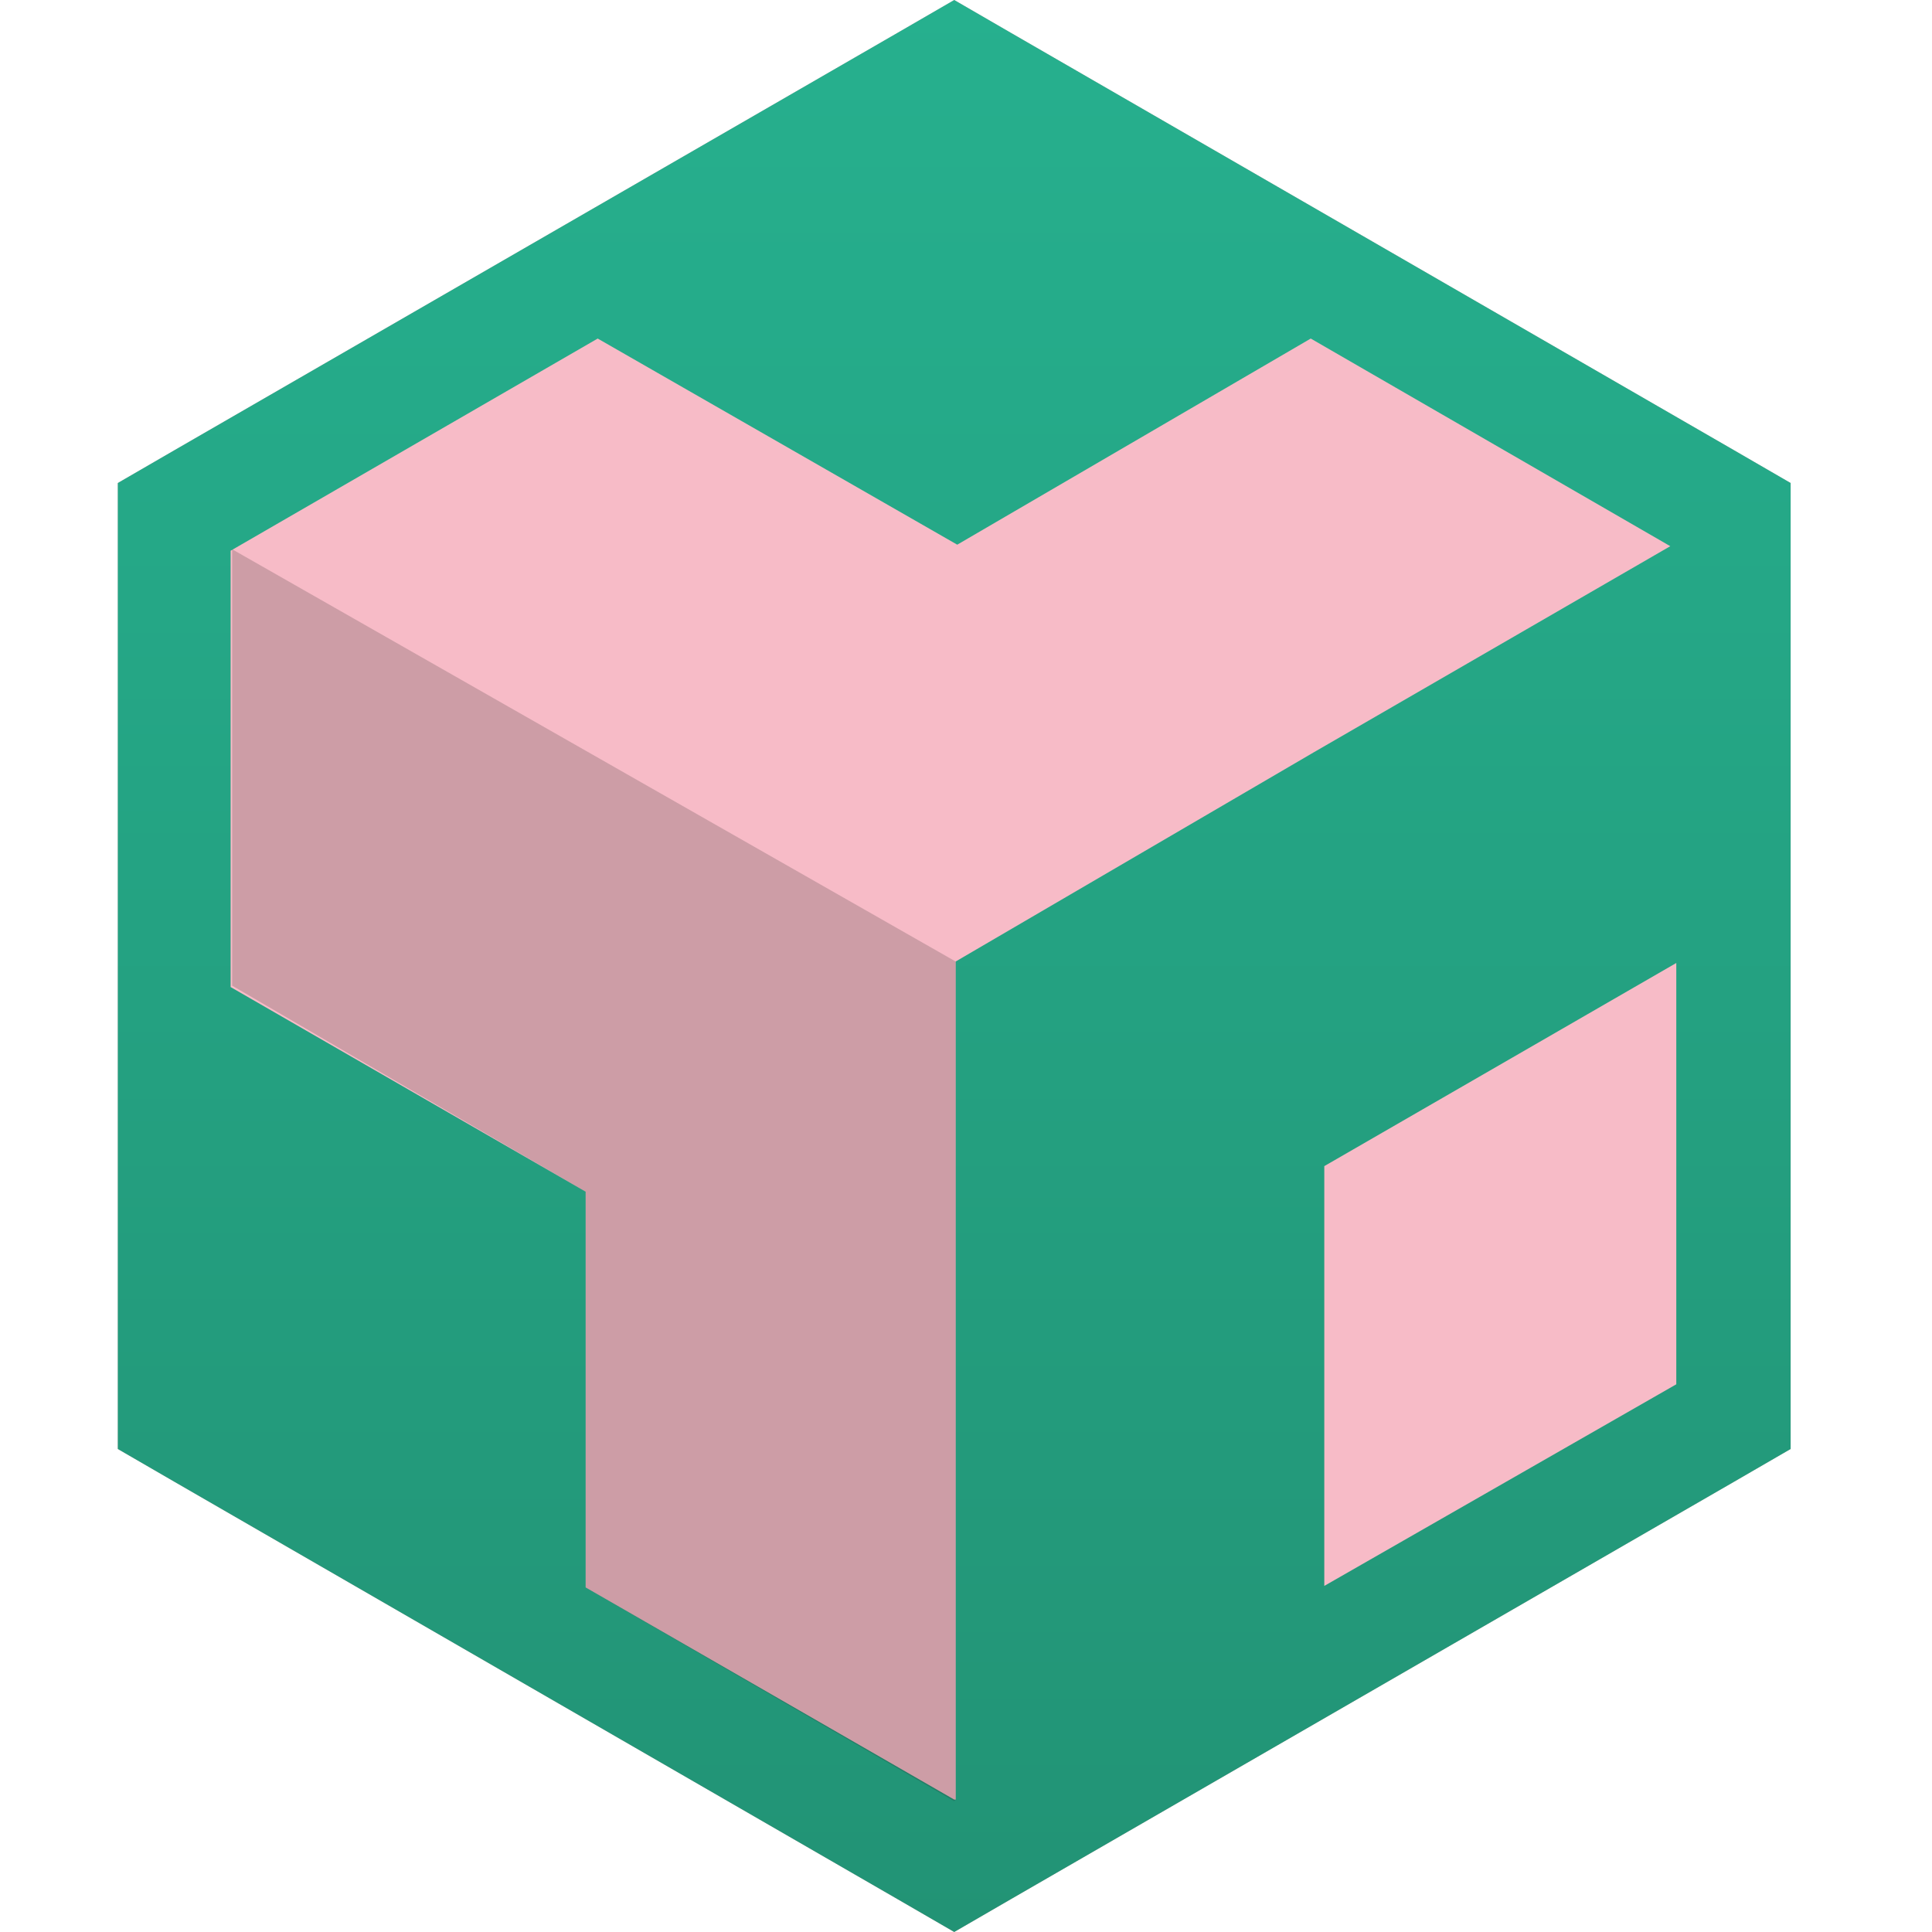
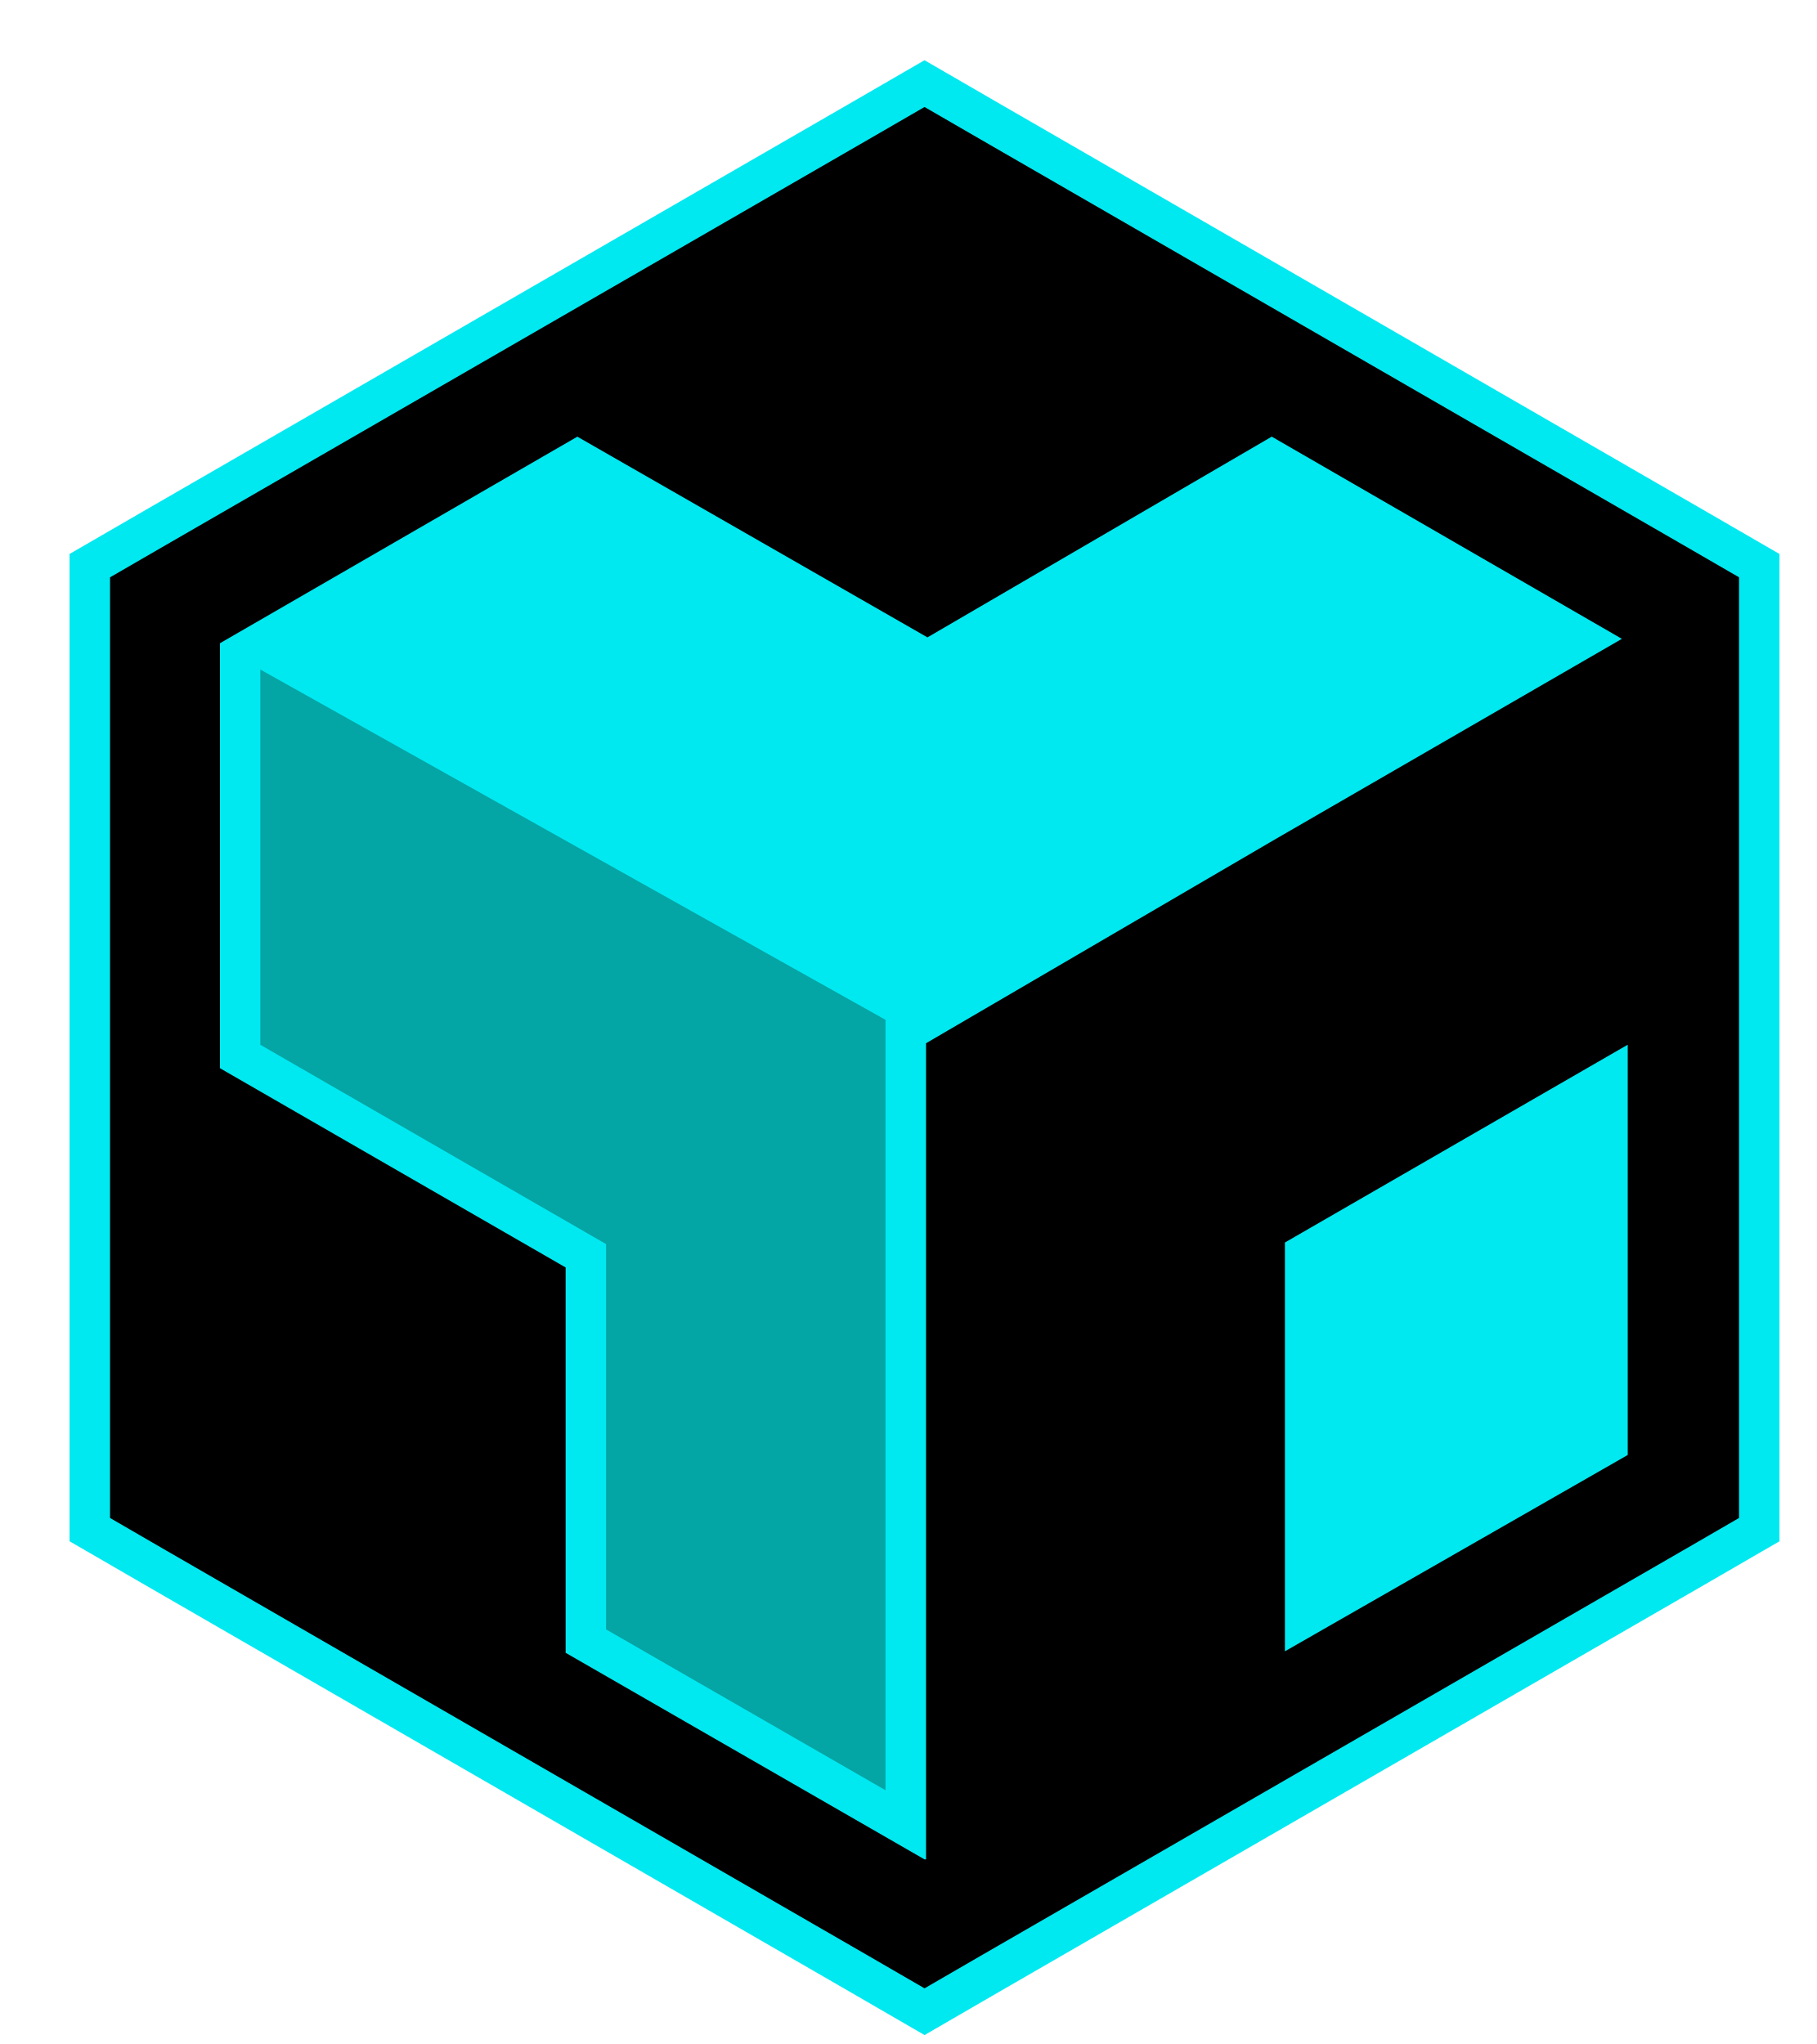
- <svg xmlns="http://www.w3.org/2000/svg" width="82" height="82" viewBox="0 0 82 82" fill="none">
-   <path d="M73.574 19.095L42.926 1.405L40.5 0L38.074 1.405L7.426 19.095L5 20.5V23.31V58.69V61.5L7.426 62.905L38.074 80.595L40.5 82L42.926 80.595L73.574 62.905L76 61.5V58.69V23.31V20.5L73.574 19.095Z" fill="#F7BBC7" />
-   <path d="M73.574 19.095L42.926 1.405L40.5 0L38.074 1.405L7.426 19.095L5 20.5V23.31V58.69V61.5L7.426 62.905L38.074 80.595L40.5 82L42.926 80.595L73.574 62.905L76 61.5V58.69V23.31V20.5L73.574 19.095ZM24.857 67.375V50.579L9.789 41.894V23.374L25.368 14.369L40.628 23.118L55.632 14.369L70.892 23.182L55.76 31.931L40.564 40.808V76.38H40.5L24.857 67.375ZM56.207 67.311V49.494L71.147 40.872V58.754L56.207 67.311Z" fill="url(#paint0_linear_376_9)" />
-   <path opacity="0.2" d="M9.852 23.312L40.564 40.811V76.383L40.5 76.447L24.857 67.378V50.582L9.852 41.833V23.312Z" fill="#242424" />
+ <svg xmlns="http://www.w3.org/2000/svg" id="Capa_1" data-name="Capa 1" viewBox="0 0 628.65 707.32">
  <defs>
-     <linearGradient id="paint0_linear_376_9" x1="40.5" y1="0" x2="40.5" y2="82" gradientUnits="userSpaceOnUse">
-       <stop stop-color="#26B08E" />
-       <stop offset="1" stop-color="#229375" />
-     </linearGradient>
+     <style>
+       .cls-1, .cls-2 {
+         fill: #00e9f1;
+       }
+ 
+       .cls-2 {
+         stroke: #000;
+       }
+ 
+       .cls-2, .cls-3 {
+         stroke-miterlimit: 10;
+       }
+ 
+       .cls-3 {
+         fill: #04a5a5;
+         stroke: #00e9f1;
+       }
+     </style>
  </defs>
+   <polygon class="cls-2" points="324.21 65.66 69.27 212.85 69.27 507.22 324.21 654.41 579.14 507.22 579.14 212.85 324.21 65.66" />
+   <path class="cls-3" d="M67.52,218.48l253.25,141.92-.38,283.03h-.51l-135.89-73.98,3.88-128.12-118.41-69.11-1.94-153.74Z" />
+   <g>
+     <path d="M297.11,682.95L53.82,542.51l-22.76-13.19V195.74l22.75-13.18L297.12,42.11l22.76-13.18,22.77,13.19,243.28,140.44,22.76,13.18v333.58l-22.75,13.18-243.3,140.45-22.76,13.19-22.77-13.19Zm16.28-51.34V357l124.1-72.5,109.67-63.42-107.13-61.88-119.1,69.46-121.16-69.47-116.69,67.45v138.96l119.62,68.96v133.35l110.69,63.73Zm138.18-72.26l104.61-59.92v-125.79l-104.61,60.37v125.35Z" />
+     <path class="cls-1" d="M319.88,37.02l19.26,11.15,243.29,140.45,19.26,11.15v325.52l-19.26,11.16-243.29,140.45-19.26,11.16-19.26-11.16L57.33,536.45l-19.26-11.16V199.78l19.26-11.15L300.62,48.17l19.26-11.15m1.02,183.55l-121.14-69.46-123.67,71.49v147.04l119.62,68.96v133.35l124.18,71.49h.51V361.01l120.63-70.48,120.12-69.46-121.14-69.97-119.11,69.46m123.67,350.87l118.61-67.94v-141.97l-118.61,68.45v141.47M319.88,20.84l-7.02,4.06-19.26,11.15L50.33,176.5l-19.28,11.16-6.98,4.04v341.65l6.98,4.04,19.26,11.16,243.31,140.46,19.24,11.15,7.02,4.07,7.02-4.07,19.26-11.16,243.27-140.44,19.28-11.17,6.98-4.04V191.71l-6.98-4.04-19.26-11.15L346.14,36.05l-19.24-11.14-7.02-4.06h0ZM90.08,230.67l109.7-63.42,114.15,65.45,7.02,4.03,6.99-4.08,112.09-65.37,93.13,53.79-99.15,57.34-.03,.02-.03,.02-120.63,70.48-6.94,4.05v266.53l-96.69-55.66v-133.34l-7.01-4.04-112.61-64.92V230.67h0Zm368.48,207.38l90.61-52.29v109.61l-90.61,51.9v-109.23h0Z" />
+   </g>
</svg>
